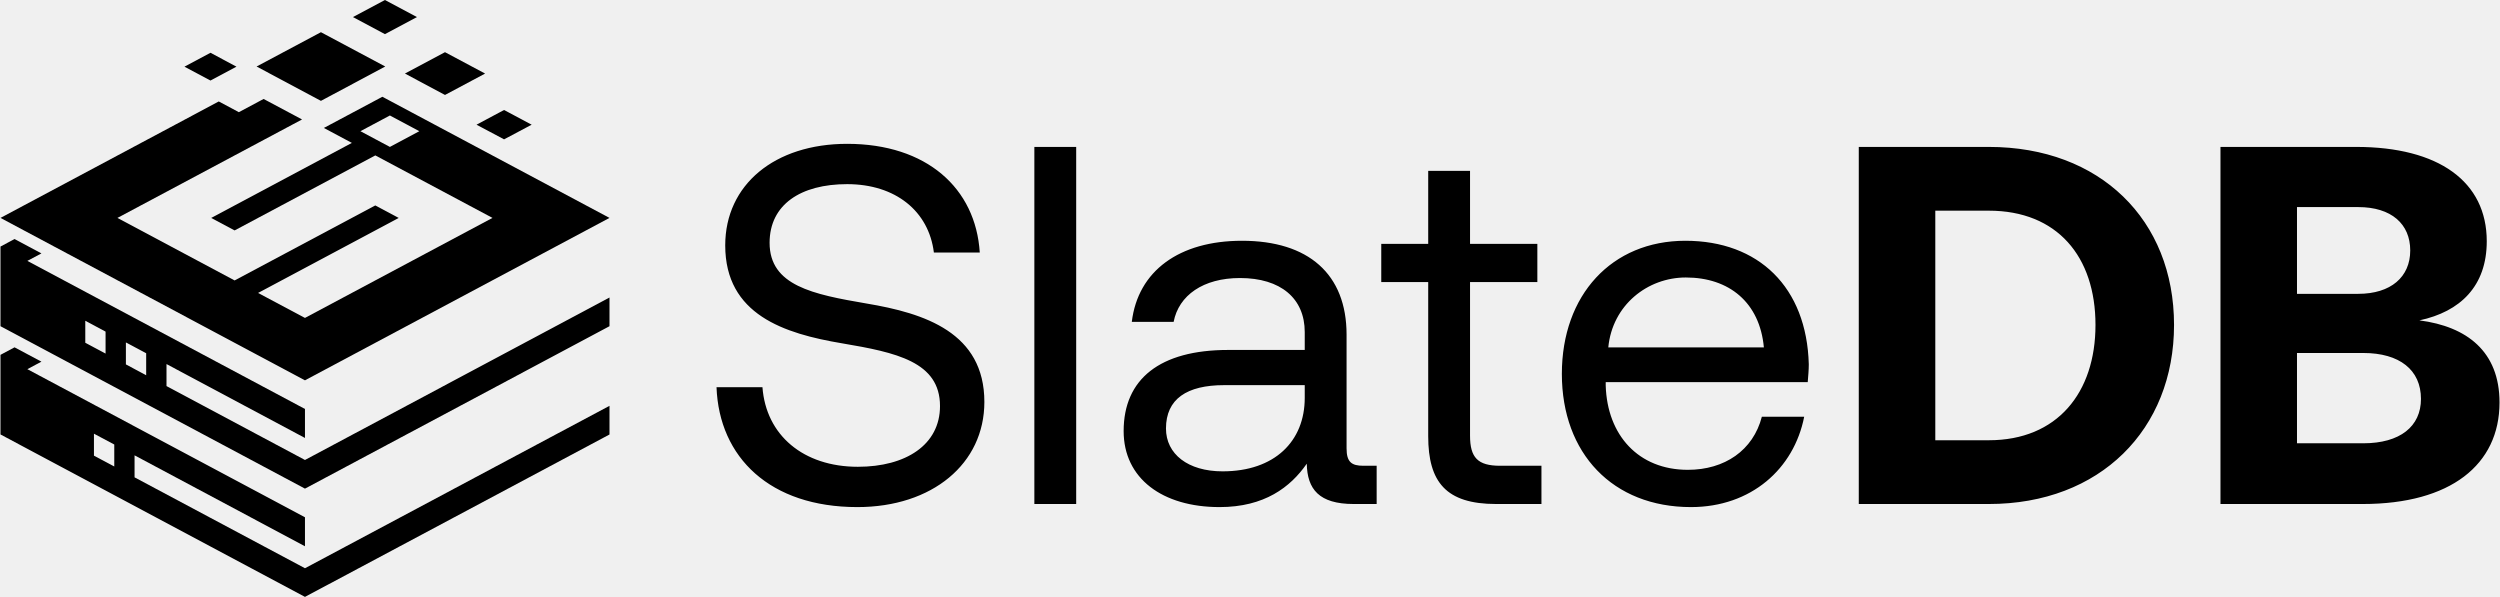
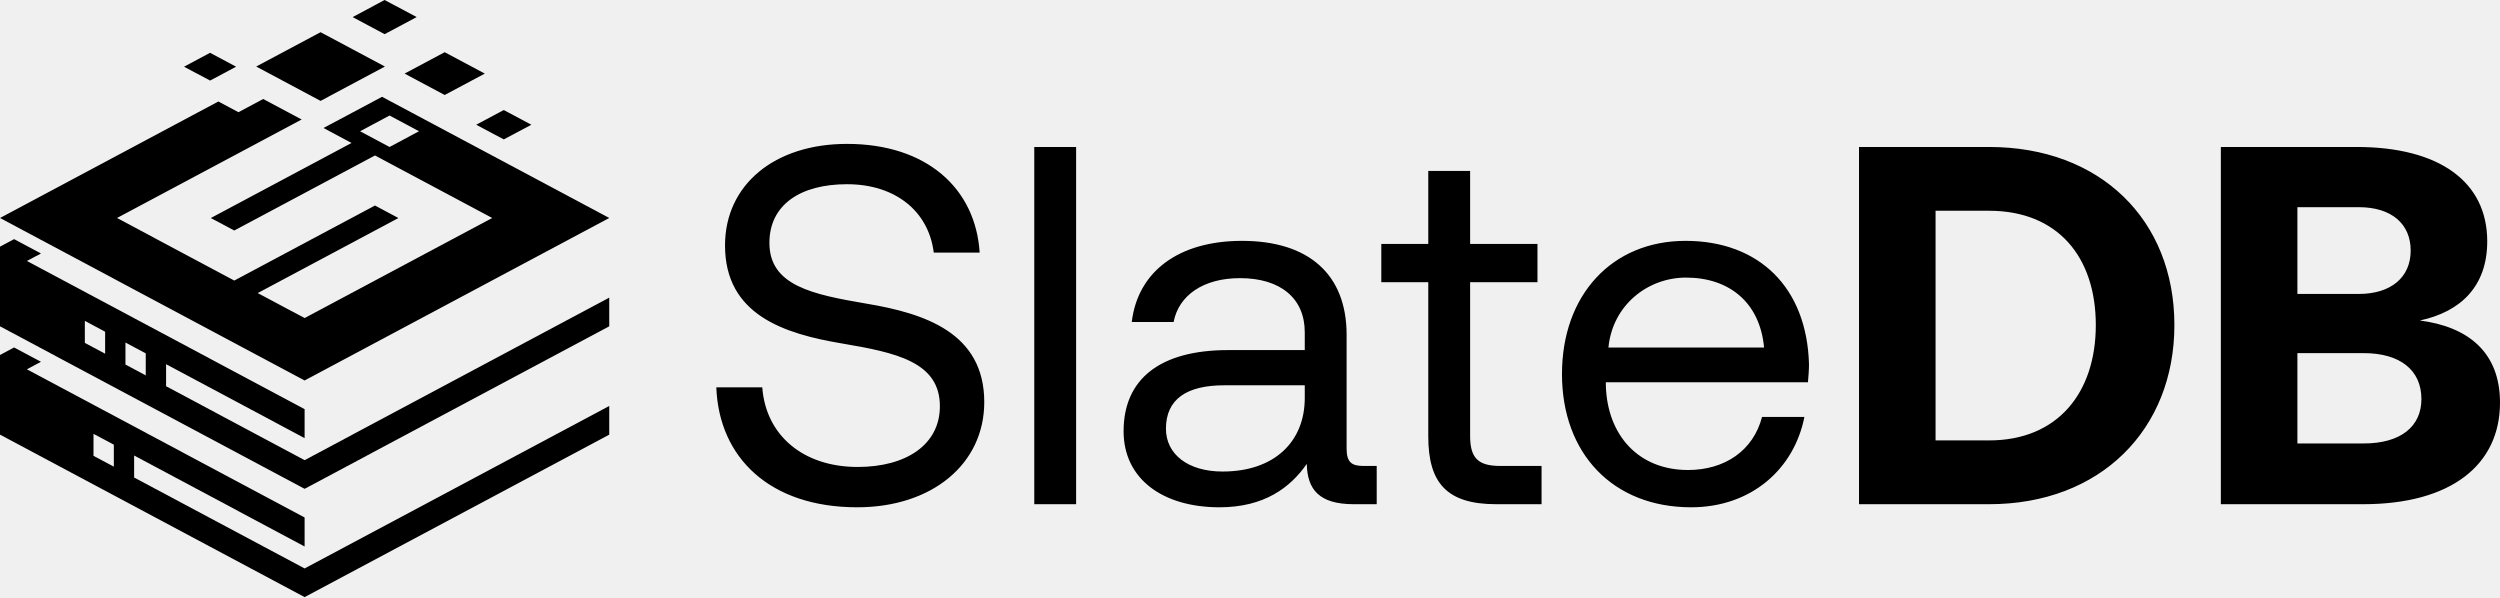
- <svg xmlns="http://www.w3.org/2000/svg" xml:space="preserve" width="1956px" height="467px" version="1.1" style="shape-rendering:geometricPrecision; text-rendering:geometricPrecision; image-rendering:optimizeQuality; fill-rule:evenodd; clip-rule:evenodd" viewBox="0 0 591.43 141.26" id="svg198">
+ <svg xmlns="http://www.w3.org/2000/svg" xml:space="preserve" version="1.1" style="shape-rendering:geometricPrecision; text-rendering:geometricPrecision; image-rendering:optimizeQuality; fill-rule:evenodd; clip-rule:evenodd" viewBox="0 0 591.43 141.26" id="svg198">
  <defs id="defs189">
    <style type="text/css" id="style187">
-    
+ 
    .fil0 {fill:white}
    .fil1 {fill:white;fill-rule:nonzero}
-    
-   </style>
+    			
+ 		</style>
  </defs>
  <g id="Layer_x0020_1">
    <g id="_2189756257392" style="fill:#000000">
      <path class="fil0" d="M72.06 96.79l-65.7 -35.05 3.33 -1.77 -6.36 -3.4 -3.33 1.78 0 18.85 72.06 38.44 72.07 -38.44 0 -6.79 -72.07 38.45 -32.77 -17.49 0 -5.21 32.77 17.49 0 -6.86zm47.12 -70.76l-6.52 3.48 6.52 3.47 6.53 -3.47 -6.53 -3.48zm-13.98 -13.68l-9.48 5.06 9.48 5.06 9.49 -5.06 -9.49 -5.06zm-21.78 -8.31l7.57 4.04 7.58 -4.04 -7.58 -4.04 -7.57 4.04zm-33.72 15.02l6.15 -3.28 -6.15 -3.29 -6.16 3.29 6.16 3.28zm10.91 -3.32l15.23 8.13 15.22 -8.13 -15.22 -8.12 -15.23 8.12zm-60.61 35.83l72.06 38.44 72.07 -38.44 -53.75 -28.67 -13.85 7.38 6.63 3.54 -33.29 17.76 5.54 2.95 33.3 -17.75 27.73 14.79 -44.38 23.67 -11.1 -5.91 33.29 -17.75 -5.55 -2.96 -33.29 17.75 -27.73 -14.8 43.69 -23.3 -9.1 -4.85 -5.86 3.13 -4.75 -2.54 -51.66 27.56zm92.16 -16.8l-6.98 -3.72 6.98 -3.72 6.97 3.72 -6.97 3.72zm-20.1 87.65l-65.7 -35.05 3.33 -1.78 -6.36 -3.39 -3.33 1.78 0 18.84 72.06 38.44 72.07 -38.43 0 -6.79 -72.07 38.44 -40.33 -21.51 0 -5.21 40.33 21.52 0 -6.86zm-45.13 -17.22l-4.81 -2.56 0 5.2 4.81 2.56 0 -5.2zm-2.06 -26.72l-4.8 -2.57 0 5.21 4.8 2.56 0 -5.2zm9.61 5.12l-4.8 -2.56 0 5.2 4.8 2.57 0 -5.21z" id="path192" style="fill:#000000" />
      <path class="fil1" d="M169.46 91.63c0.61,16.66 12.68,28.38 33.33,28.38 17.74,0 30.06,-10.27 30.06,-24.88 0,-16.42 -14.13,-21 -27.89,-23.3 -12.68,-2.17 -22.94,-4.22 -22.94,-14.37 0,-9.05 7.37,-13.88 18.35,-13.88 11.47,0 19.32,6.4 20.53,16.18l10.86 0c-0.96,-15.21 -12.55,-25.72 -31.39,-25.72 -17.14,0 -28.85,9.66 -28.85,24.03 0,16.42 14,20.89 27.64,23.18 12.8,2.17 23.19,4.35 23.19,14.85 0,9.18 -8.09,14.37 -19.44,14.37 -12.92,0 -21.74,-7.49 -22.58,-18.84l-10.87 0zm75.22 27.65l9.9 0 0 -84.51 -9.9 0 0 84.51zm77.87 -9.05c-2.77,0 -3.98,-0.85 -3.98,-4.11l0 -26.92c0,-14.37 -9.05,-22.22 -24.75,-22.22 -14.85,0 -24.63,7.13 -26.08,19.2l9.9 0c1.21,-6.28 7,-10.38 15.7,-10.38 9.66,0 15.33,4.83 15.33,12.79l0 4.23 -18.11 0c-16.18,0 -24.75,6.88 -24.75,19.2 0,11.22 9.18,17.99 22.7,17.99 10.62,0 16.78,-4.71 20.64,-10.27 0.12,6.04 2.9,9.54 11.11,9.54l5.43 0 0 -9.05 -3.14 0zm-13.88 -16.06c0,10.26 -7.12,17.38 -19.44,17.38 -8.21,0 -13.4,-4.1 -13.4,-10.14 0,-7 4.95,-10.26 13.76,-10.26l19.08 0 0 3.02zm29.22 9.05c0,10.87 4.22,16.06 16.06,16.06l10.74 0 0 -9.05 -9.78 0c-5.31,0 -7.12,-1.94 -7.12,-7.13l0 -36.34 15.93 0 0 -9.05 -15.93 0 0 -17.27 -9.9 0 0 17.27 -11.11 0 0 9.05 11.11 0 0 36.46zm62.18 16.79c14.24,0 24.38,-9.06 26.8,-21.38l-10.02 0c-2.06,7.97 -8.82,12.56 -17.51,12.56 -11.71,0 -19.08,-8.21 -19.44,-19.92l0 -0.84 47.81 0c0.12,-1.45 0.25,-2.9 0.25,-4.23 -0.49,-18.23 -11.84,-29.22 -29.22,-29.22 -17.39,0 -29.22,12.8 -29.22,31.51 0,18.84 12.07,31.52 30.55,31.52zm-19.56 -37.79c0.96,-10.03 9.29,-16.55 18.35,-16.55 10.26,0 17.5,5.92 18.47,16.55l-36.82 0zm90.06 37.06c26.32,0 43.83,-17.63 43.83,-42.38 0,-24.87 -17.51,-42.13 -43.83,-42.13l-30.78 0 0 84.51 30.78 0zm-12.67 -69.42l12.67 0c16.18,0 25.24,10.86 25.24,27.04 0,16.06 -9.06,27.29 -25.24,27.29l-12.67 0 0 -54.33zm67.49 69.42l33.68 0c20.77,0 32.36,-9.3 32.36,-24.03 0,-12.07 -7.73,-17.98 -18.96,-19.43 9.66,-2.06 15.94,-8.09 15.94,-18.72 0,-14.12 -11.35,-22.33 -30.91,-22.33l-32.11 0 0 84.51zm32.6 -70.27c7.84,0 12.31,3.99 12.31,10.27 0,6.27 -4.59,10.26 -12.31,10.26l-14.49 0 0 -20.53 14.49 0zm1.2 34.53c8.57,0 13.65,3.99 13.65,10.87 0,6.52 -4.95,10.5 -13.65,10.5l-15.69 0 0 -21.37 15.69 0z" id="path194" style="fill:#000000" />
    </g>
  </g>
</svg>
